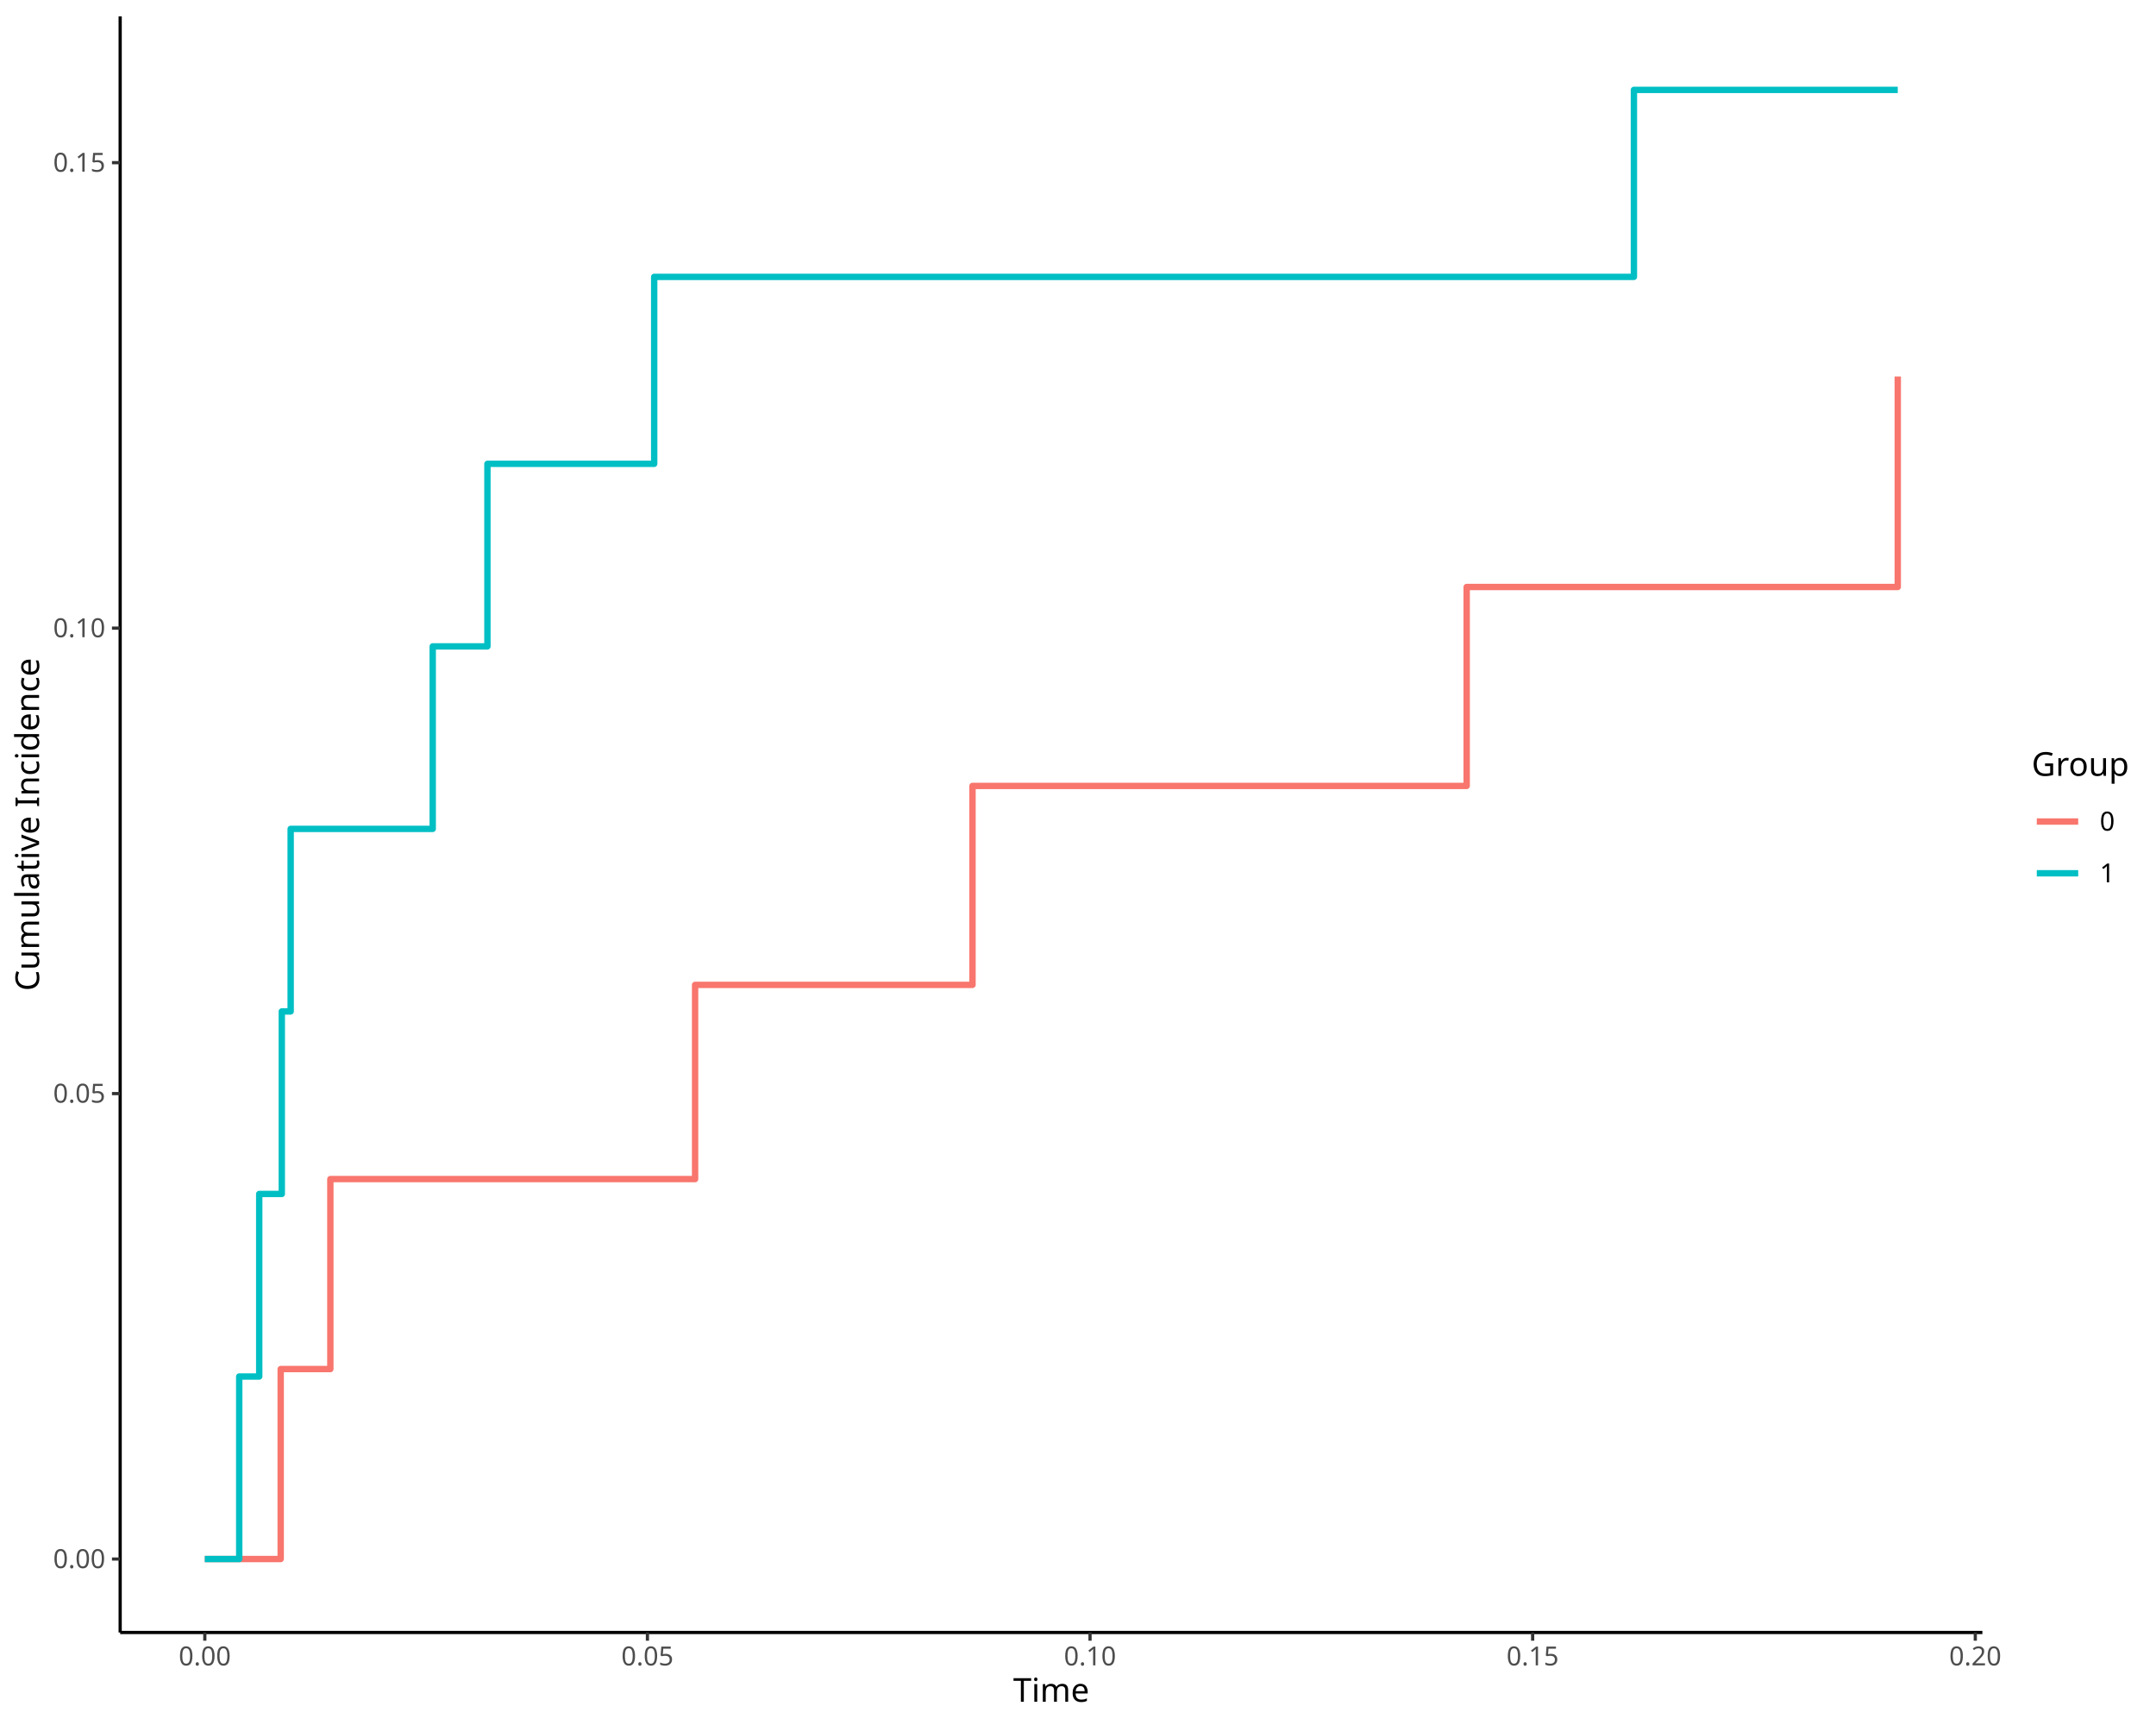
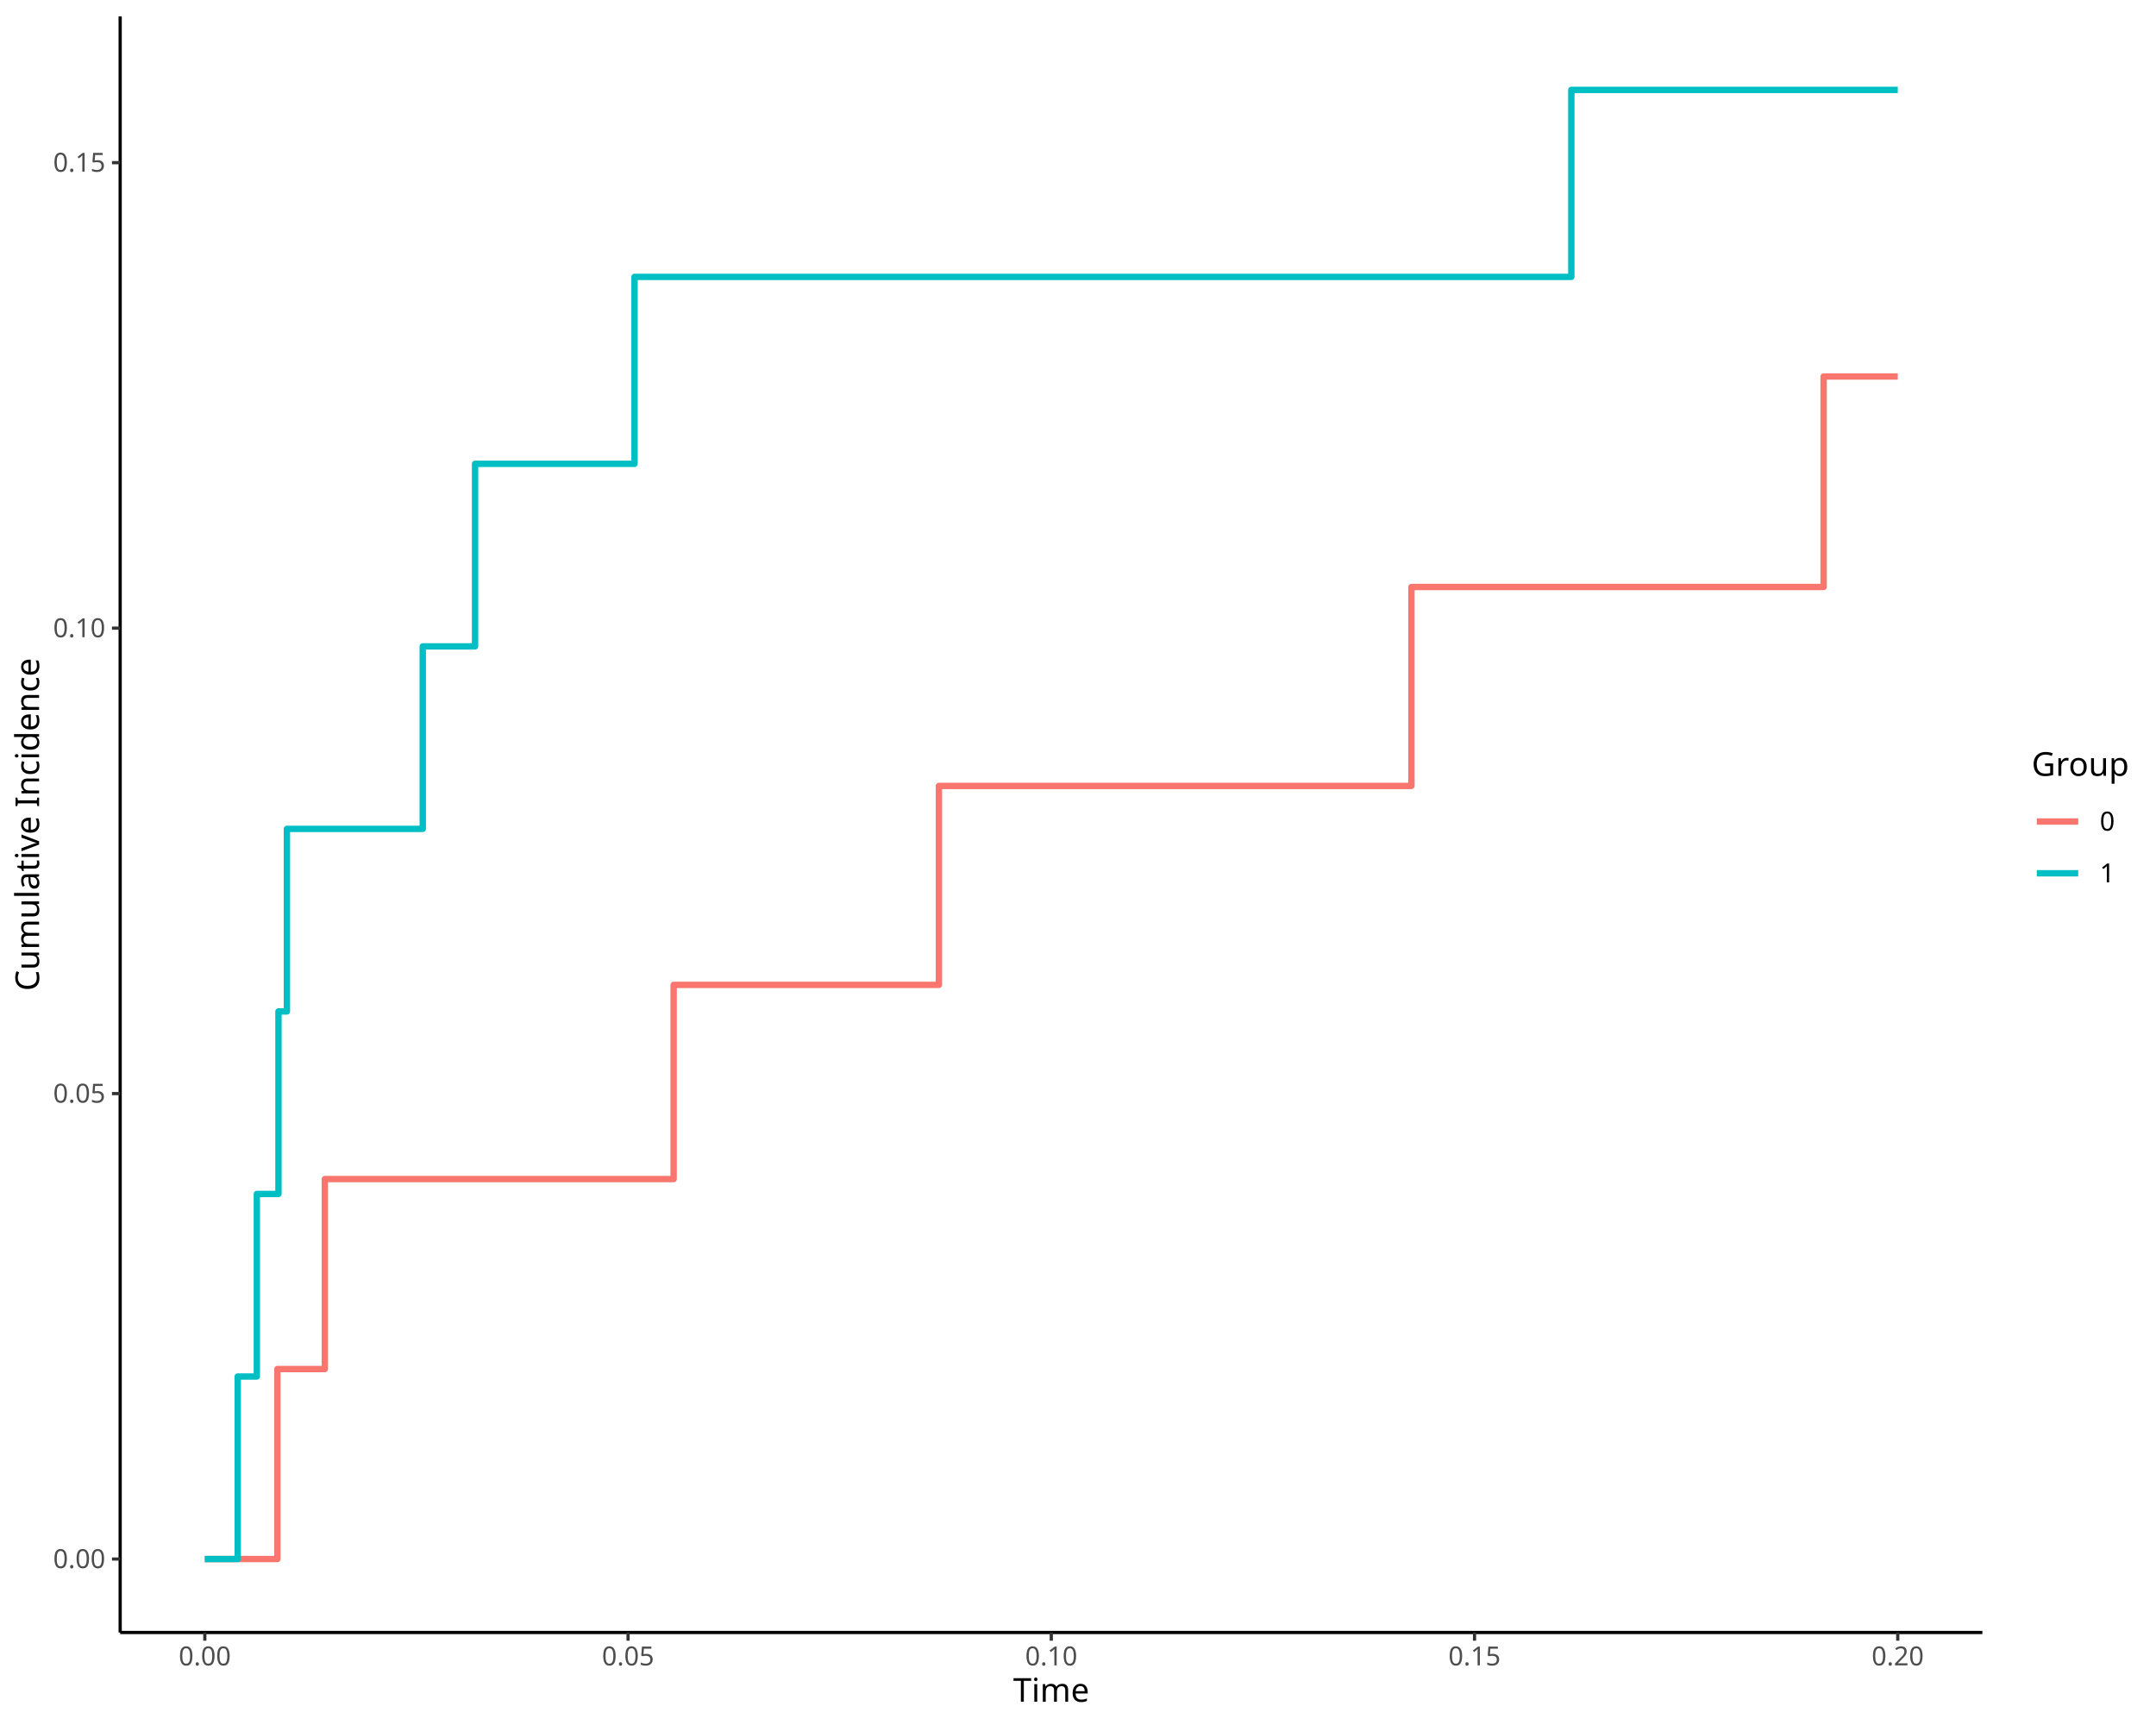
<svg xmlns="http://www.w3.org/2000/svg" class="svglite" data-engine-version="2.0" width="720.00pt" height="576.00pt" viewBox="0 0 720.00 576.00">
  <defs>
    <style type="text/css">
    .svglite line, .svglite polyline, .svglite polygon, .svglite path, .svglite rect, .svglite circle {
      fill: none;
      stroke: #000000;
      stroke-linecap: round;
      stroke-linejoin: round;
      stroke-miterlimit: 10.00;
    }
  </style>
  </defs>
  <rect width="100%" height="100%" style="stroke: none; fill: #FFFFFF;" />
  <defs>
    <clipPath id="cpMC4wMHw3MjAuMDB8MC4wMHw1NzYuMDA=">
      <rect x="0.00" y="0.00" width="720.00" height="576.00" />
    </clipPath>
  </defs>
  <g clip-path="url(#cpMC4wMHw3MjAuMDB8MC4wMHw1NzYuMDA=)">
    <rect x="0.00" y="0.00" width="720.00" height="576.00" style="stroke-width: 1.07; stroke: #FFFFFF; fill: #FFFFFF;" />
  </g>
  <defs>
    <clipPath id="cpNDAuMTN8NjYyLjAyfDUuNDh8NTQ1LjEx">
      <rect x="40.13" y="5.48" width="621.89" height="539.63" />
    </clipPath>
  </defs>
  <g clip-path="url(#cpNDAuMTN8NjYyLjAyfDUuNDh8NTQ1LjEx)">
    <rect x="40.13" y="5.48" width="621.89" height="539.63" style="stroke-width: 1.07; stroke: none; fill: #FFFFFF;" />
-     <polyline points="68.40,520.58 74.35,520.58 74.35,520.58 79.49,520.58 79.49,520.58 79.89,520.58 79.89,520.58 83.24,520.58 83.24,520.58 85.25,520.58 85.25,520.58 86.57,520.58 86.57,520.58 93.74,520.58 93.74,457.15 94.11,457.15 94.11,457.15 97.07,457.15 97.07,457.15 106.37,457.15 106.37,457.15 110.32,457.15 110.32,393.71 114.33,393.71 114.33,393.71 118.47,393.71 118.47,393.71 124.70,393.71 124.70,393.71 144.51,393.71 144.51,393.71 162.78,393.71 162.78,393.71 163.26,393.71 163.26,393.71 218.47,393.71 218.47,393.71 232.13,393.71 232.13,328.86 258.00,328.86 258.00,328.86 285.19,328.86 285.19,328.86 297.15,328.86 297.15,328.86 324.77,328.86 324.77,262.43 446.35,262.43 446.35,262.43 489.80,262.43 489.80,196.00 545.65,196.00 545.65,196.00 560.05,196.00 560.05,196.00 565.89,196.00 565.89,196.00 619.76,196.00 619.76,196.00 633.76,196.00 633.76,125.72 " style="stroke-width: 2.13; stroke: #F8766D; stroke-linecap: butt;" />
-     <polyline points="68.40,520.58 74.35,520.58 74.35,520.58 79.49,520.58 79.49,520.58 79.89,520.58 79.89,459.63 83.24,459.63 83.24,459.63 85.25,459.63 85.25,459.63 86.57,459.63 86.57,398.68 93.74,398.68 93.74,398.68 94.11,398.68 94.11,337.73 97.07,337.73 97.07,276.78 106.37,276.78 106.37,276.78 110.32,276.78 110.32,276.78 114.33,276.78 114.33,276.78 118.47,276.78 118.47,276.78 124.70,276.78 124.70,276.78 144.51,276.78 144.51,215.83 162.78,215.83 162.78,154.88 163.26,154.88 163.26,154.88 218.47,154.88 218.47,92.45 232.13,92.45 232.13,92.45 258.00,92.45 258.00,92.45 285.19,92.45 285.19,92.45 297.15,92.45 297.15,92.45 324.77,92.45 324.77,92.45 446.35,92.45 446.35,92.45 489.80,92.45 489.80,92.45 545.65,92.45 545.65,30.01 560.05,30.01 560.05,30.01 565.89,30.01 565.89,30.01 619.76,30.01 619.76,30.01 633.76,30.01 633.76,30.01 " style="stroke-width: 2.13; stroke: #00BFC4; stroke-linecap: butt;" />
+     <polyline points="68.40,520.58 74.09,520.58 74.09,520.58 79.00,520.58 79.00,520.58 79.39,520.58 79.39,520.58 82.59,520.58 82.59,520.58 84.51,520.58 84.51,520.58 85.77,520.58 85.77,520.58 92.63,520.58 92.63,457.15 92.99,457.15 92.99,457.15 95.81,457.15 95.81,457.15 104.71,457.15 104.71,457.15 108.48,457.15 108.48,393.71 112.32,393.71 112.32,393.71 116.28,393.71 116.28,393.71 122.24,393.71 122.24,393.71 141.18,393.71 141.18,393.71 158.65,393.71 158.65,393.71 159.10,393.71 159.10,393.71 211.90,393.71 211.90,393.71 224.96,393.71 224.96,328.86 249.70,328.86 249.70,328.86 275.70,328.86 275.70,328.86 287.13,328.86 287.13,328.86 313.55,328.86 313.55,262.43 429.81,262.43 429.81,262.43 471.35,262.43 471.35,196.00 524.75,196.00 524.75,196.00 538.52,196.00 538.52,196.00 544.10,196.00 544.10,196.00 595.61,196.00 595.61,196.00 609.00,196.00 609.00,125.72 633.76,125.72 633.76,125.72 " style="stroke-width: 2.13; stroke: #F8766D; stroke-linecap: butt;" />
+     <polyline points="68.40,520.58 74.09,520.58 74.09,520.58 79.00,520.58 79.00,520.58 79.39,520.58 79.39,459.63 82.59,459.63 82.59,459.63 84.51,459.63 84.51,459.63 85.77,459.63 85.77,398.68 92.63,398.68 92.63,398.68 92.99,398.68 92.99,337.73 95.81,337.73 95.81,276.78 104.71,276.78 104.71,276.78 108.48,276.78 108.48,276.78 112.32,276.78 112.32,276.78 116.28,276.78 116.28,276.78 122.24,276.78 122.24,276.78 141.18,276.78 141.18,215.83 158.65,215.83 158.65,154.88 159.10,154.88 159.10,154.88 211.90,154.88 211.90,92.45 224.96,92.45 224.96,92.45 249.70,92.45 249.70,92.45 275.70,92.45 275.70,92.45 287.13,92.45 287.13,92.45 313.55,92.45 313.55,92.45 429.81,92.45 429.81,92.45 471.35,92.45 471.35,92.45 524.75,92.45 524.75,30.01 538.52,30.01 538.52,30.01 544.10,30.01 544.10,30.01 595.61,30.01 595.61,30.01 609.00,30.01 609.00,30.01 633.76,30.01 633.76,30.01 " style="stroke-width: 2.13; stroke: #00BFC4; stroke-linecap: butt;" />
  </g>
  <g clip-path="url(#cpMC4wMHw3MjAuMDB8MC4wMHw1NzYuMDA=)">
    <polyline points="40.13,545.11 40.13,5.48 " style="stroke-width: 1.07; stroke-linecap: butt;" />
    <text x="35.20" y="523.61" text-anchor="end" style="font-size: 8.80px; fill: #4D4D4D; font-family: sans;" textLength="17.13px" lengthAdjust="spacingAndGlyphs">0.00</text>
    <text x="35.20" y="368.19" text-anchor="end" style="font-size: 8.80px; fill: #4D4D4D; font-family: sans;" textLength="17.13px" lengthAdjust="spacingAndGlyphs">0.05</text>
    <text x="35.20" y="212.77" text-anchor="end" style="font-size: 8.80px; fill: #4D4D4D; font-family: sans;" textLength="17.13px" lengthAdjust="spacingAndGlyphs">0.10</text>
    <text x="35.20" y="57.34" text-anchor="end" style="font-size: 8.80px; fill: #4D4D4D; font-family: sans;" textLength="17.13px" lengthAdjust="spacingAndGlyphs">0.15</text>
    <polyline points="37.39,520.58 40.13,520.58 " style="stroke-width: 1.07; stroke: #333333; stroke-linecap: butt;" />
    <polyline points="37.39,365.16 40.13,365.16 " style="stroke-width: 1.07; stroke: #333333; stroke-linecap: butt;" />
    <polyline points="37.39,209.74 40.13,209.74 " style="stroke-width: 1.07; stroke: #333333; stroke-linecap: butt;" />
    <polyline points="37.39,54.31 40.13,54.31 " style="stroke-width: 1.07; stroke: #333333; stroke-linecap: butt;" />
    <polyline points="40.13,545.11 662.02,545.11 " style="stroke-width: 1.07; stroke-linecap: butt;" />
    <polyline points="68.40,547.85 68.40,545.11 " style="stroke-width: 1.07; stroke: #333333; stroke-linecap: butt;" />
-     <polyline points="216.21,547.85 216.21,545.11 " style="stroke-width: 1.07; stroke: #333333; stroke-linecap: butt;" />
-     <polyline points="364.02,547.85 364.02,545.11 " style="stroke-width: 1.07; stroke: #333333; stroke-linecap: butt;" />
-     <polyline points="511.83,547.85 511.83,545.11 " style="stroke-width: 1.07; stroke: #333333; stroke-linecap: butt;" />
-     <polyline points="659.65,547.85 659.65,545.11 " style="stroke-width: 1.07; stroke: #333333; stroke-linecap: butt;" />
+     <polyline points="209.74,547.85 209.74,545.11 " style="stroke-width: 1.07; stroke: #333333; stroke-linecap: butt;" />
+     <polyline points="351.08,547.85 351.08,545.11 " style="stroke-width: 1.07; stroke: #333333; stroke-linecap: butt;" />
+     <polyline points="492.42,547.85 492.42,545.11 " style="stroke-width: 1.07; stroke: #333333; stroke-linecap: butt;" />
+     <polyline points="633.76,547.85 633.76,545.11 " style="stroke-width: 1.07; stroke: #333333; stroke-linecap: butt;" />
    <text x="68.40" y="556.10" text-anchor="middle" style="font-size: 8.80px; fill: #4D4D4D; font-family: sans;" textLength="17.13px" lengthAdjust="spacingAndGlyphs">0.00</text>
-     <text x="216.21" y="556.10" text-anchor="middle" style="font-size: 8.80px; fill: #4D4D4D; font-family: sans;" textLength="17.13px" lengthAdjust="spacingAndGlyphs">0.05</text>
-     <text x="364.02" y="556.10" text-anchor="middle" style="font-size: 8.80px; fill: #4D4D4D; font-family: sans;" textLength="17.13px" lengthAdjust="spacingAndGlyphs">0.10</text>
-     <text x="511.83" y="556.10" text-anchor="middle" style="font-size: 8.80px; fill: #4D4D4D; font-family: sans;" textLength="17.13px" lengthAdjust="spacingAndGlyphs">0.15</text>
-     <text x="659.65" y="556.10" text-anchor="middle" style="font-size: 8.80px; fill: #4D4D4D; font-family: sans;" textLength="17.13px" lengthAdjust="spacingAndGlyphs">0.20</text>
+     <text x="209.74" y="556.10" text-anchor="middle" style="font-size: 8.80px; fill: #4D4D4D; font-family: sans;" textLength="17.13px" lengthAdjust="spacingAndGlyphs">0.05</text>
+     <text x="351.08" y="556.10" text-anchor="middle" style="font-size: 8.80px; fill: #4D4D4D; font-family: sans;" textLength="17.13px" lengthAdjust="spacingAndGlyphs">0.10</text>
+     <text x="492.42" y="556.10" text-anchor="middle" style="font-size: 8.80px; fill: #4D4D4D; font-family: sans;" textLength="17.13px" lengthAdjust="spacingAndGlyphs">0.15</text>
+     <text x="633.76" y="556.10" text-anchor="middle" style="font-size: 8.80px; fill: #4D4D4D; font-family: sans;" textLength="17.13px" lengthAdjust="spacingAndGlyphs">0.20</text>
    <text x="351.08" y="568.24" text-anchor="middle" style="font-size: 11.00px; font-family: sans;" textLength="24.45px" lengthAdjust="spacingAndGlyphs">Time</text>
    <text transform="translate(13.05,275.30) rotate(-90)" text-anchor="middle" style="font-size: 11.00px; font-family: sans;" textLength="105.18px" lengthAdjust="spacingAndGlyphs">Cumulative Incidence</text>
    <rect x="672.98" y="244.87" width="41.54" height="60.85" style="stroke-width: 1.07; stroke: none; fill: #FFFFFF;" />
    <text x="678.46" y="259.06" style="font-size: 11.00px; font-family: sans;" textLength="30.58px" lengthAdjust="spacingAndGlyphs">Group</text>
    <line x1="680.19" y1="274.32" x2="694.02" y2="274.32" style="stroke-width: 2.13; stroke: #F8766D; stroke-linecap: butt;" />
    <line x1="680.19" y1="291.60" x2="694.02" y2="291.60" style="stroke-width: 2.13; stroke: #00BFC4; stroke-linecap: butt;" />
    <text x="701.22" y="277.35" style="font-size: 8.80px; font-family: sans;" textLength="4.89px" lengthAdjust="spacingAndGlyphs">0</text>
    <text x="701.22" y="294.63" style="font-size: 8.80px; font-family: sans;" textLength="4.89px" lengthAdjust="spacingAndGlyphs">1</text>
  </g>
</svg>
